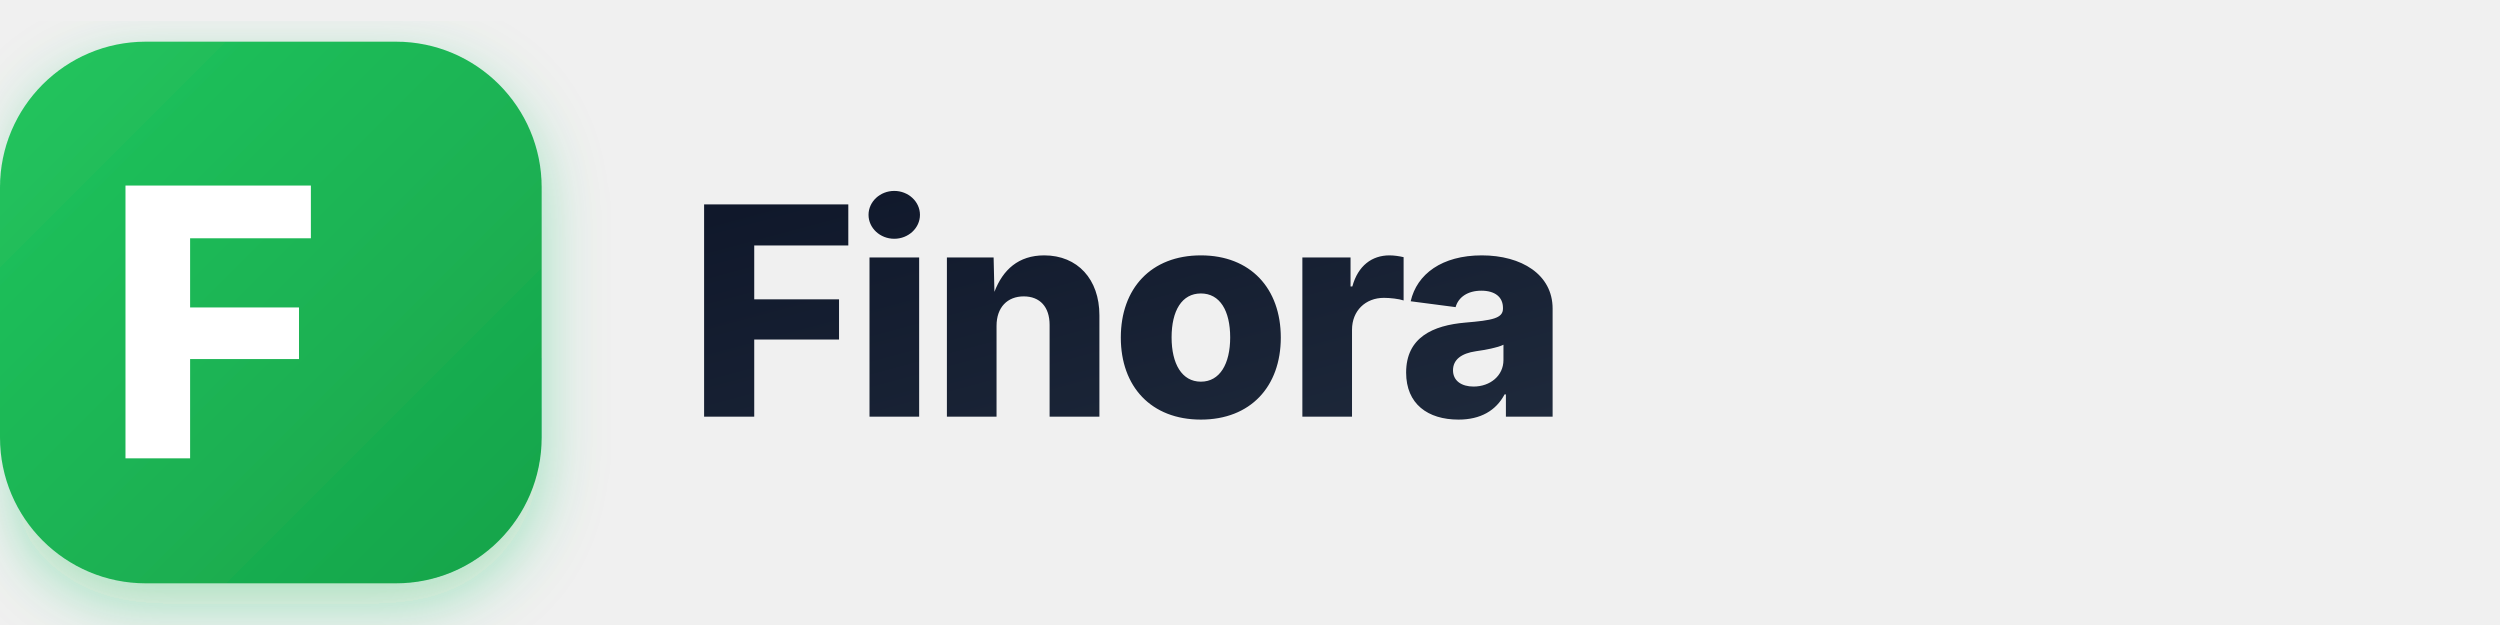
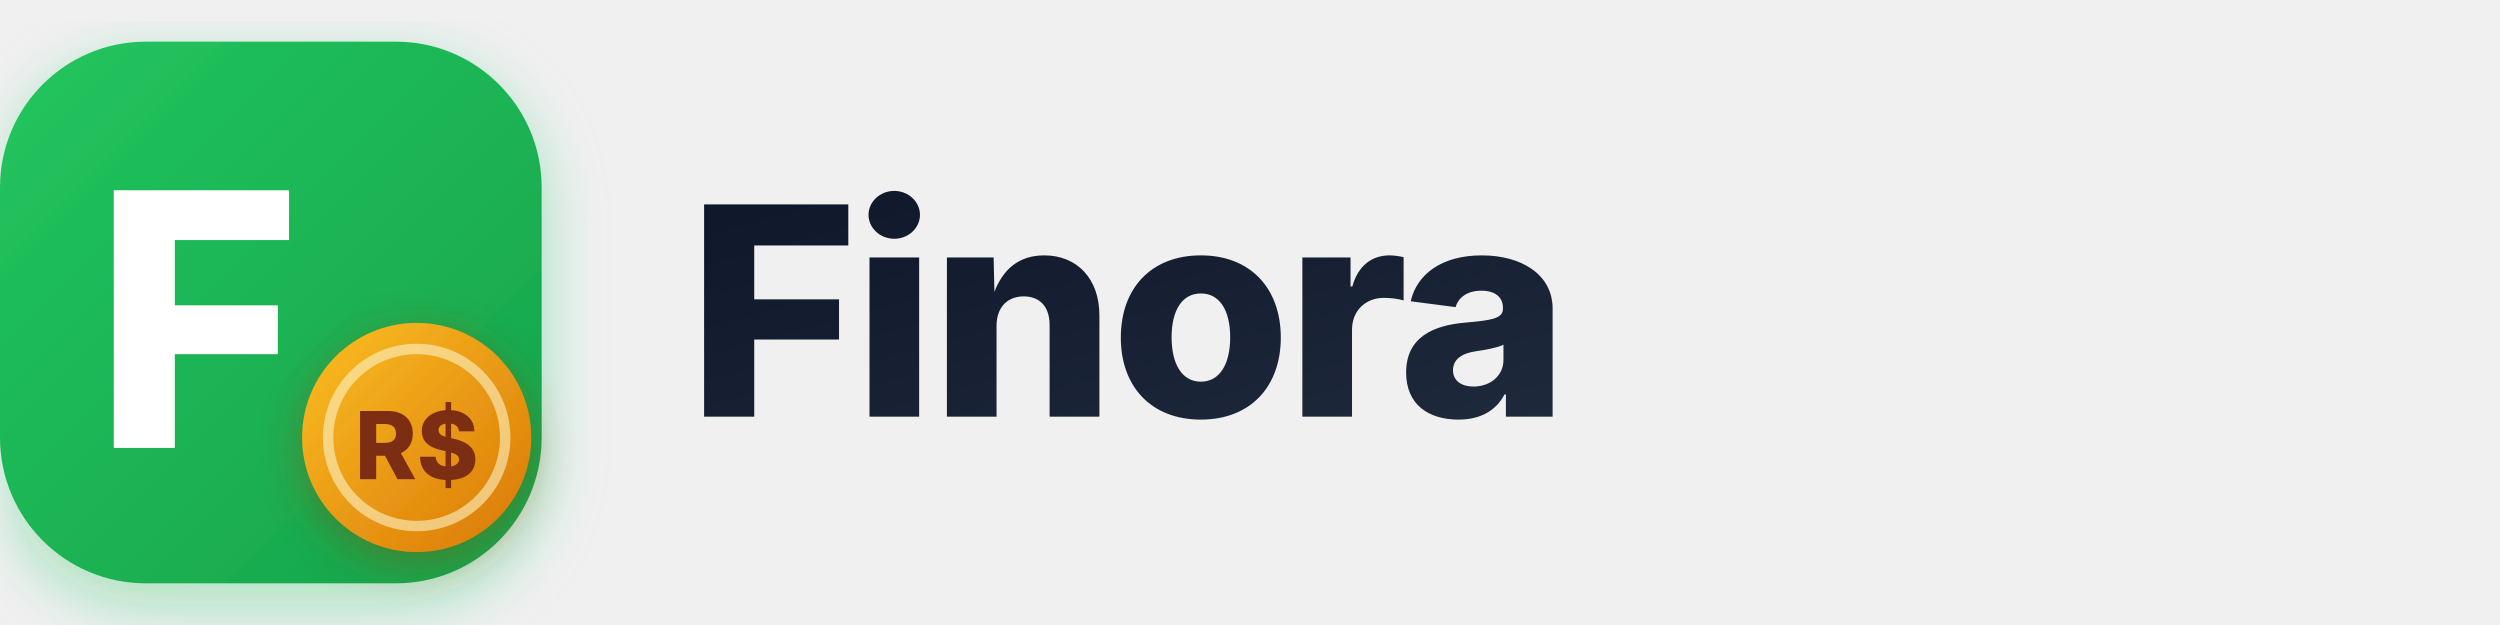
<svg xmlns="http://www.w3.org/2000/svg" viewBox="0 0 240 60" fill="none">
  <defs>
    <linearGradient id="iconGrad" x1="0%" y1="0%" x2="100%" y2="100%">
      <stop offset="0%" stop-color="#22c55e" />
      <stop offset="100%" stop-color="#16a34a" />
+     </linearGradient>
+     <linearGradient id="coinGrad" x1="0%" y1="0%" x2="100%" y2="100%">
+       <stop offset="0%" stop-color="#fbbf24" />
+       <stop offset="100%" stop-color="#d97706" />
    </linearGradient>
    <linearGradient id="textGrad" x1="0%" y1="0%" x2="100%" y2="100%">
      <stop offset="0%" stop-color="#0f172a" />
      <stop offset="100%" stop-color="#1e293b" />
    </linearGradient>
    <filter id="shadow" x="-20%" y="-20%" width="140%" height="140%">
      <feDropShadow dx="0" dy="2" stdDeviation="3" flood-color="#22c55e" flood-opacity="0.35" />
    </filter>
+     <filter id="coinShadow" x="-30%" y="-30%" width="160%" height="160%">
+       <feDropShadow dx="0" dy="1" stdDeviation="2" flood-color="#92400e" flood-opacity="0.4" />
+     </filter>
  </defs>
  <rect x="0" y="4" width="52" height="52" rx="14" fill="url(#iconGrad)" filter="url(#shadow)" />
-   <text x="10" y="44" font-family="'Inter', 'Helvetica Neue', Arial, sans-serif" font-size="36" font-weight="800" fill="white">F</text>
+   <text x="9" y="43" font-family="'Inter', 'Helvetica Neue', Arial, sans-serif" font-size="34" font-weight="800" fill="white">F</text>
+   <circle cx="40" cy="42" r="11" fill="url(#coinGrad)" filter="url(#coinShadow)" />
+   <circle cx="40" cy="42" r="8.5" fill="none" stroke="#fef3c7" stroke-width="1" opacity="0.6" />
+   <text x="40" y="46" font-family="'Inter', 'Helvetica Neue', Arial, sans-serif" font-size="9" font-weight="800" fill="#7c2d12" text-anchor="middle">R$</text>
  <text x="66" y="40" font-family="'Inter', 'Helvetica Neue', Arial, sans-serif" font-size="28" font-weight="800" letter-spacing="-0.5" fill="url(#textGrad)">Finora</text>
</svg>
